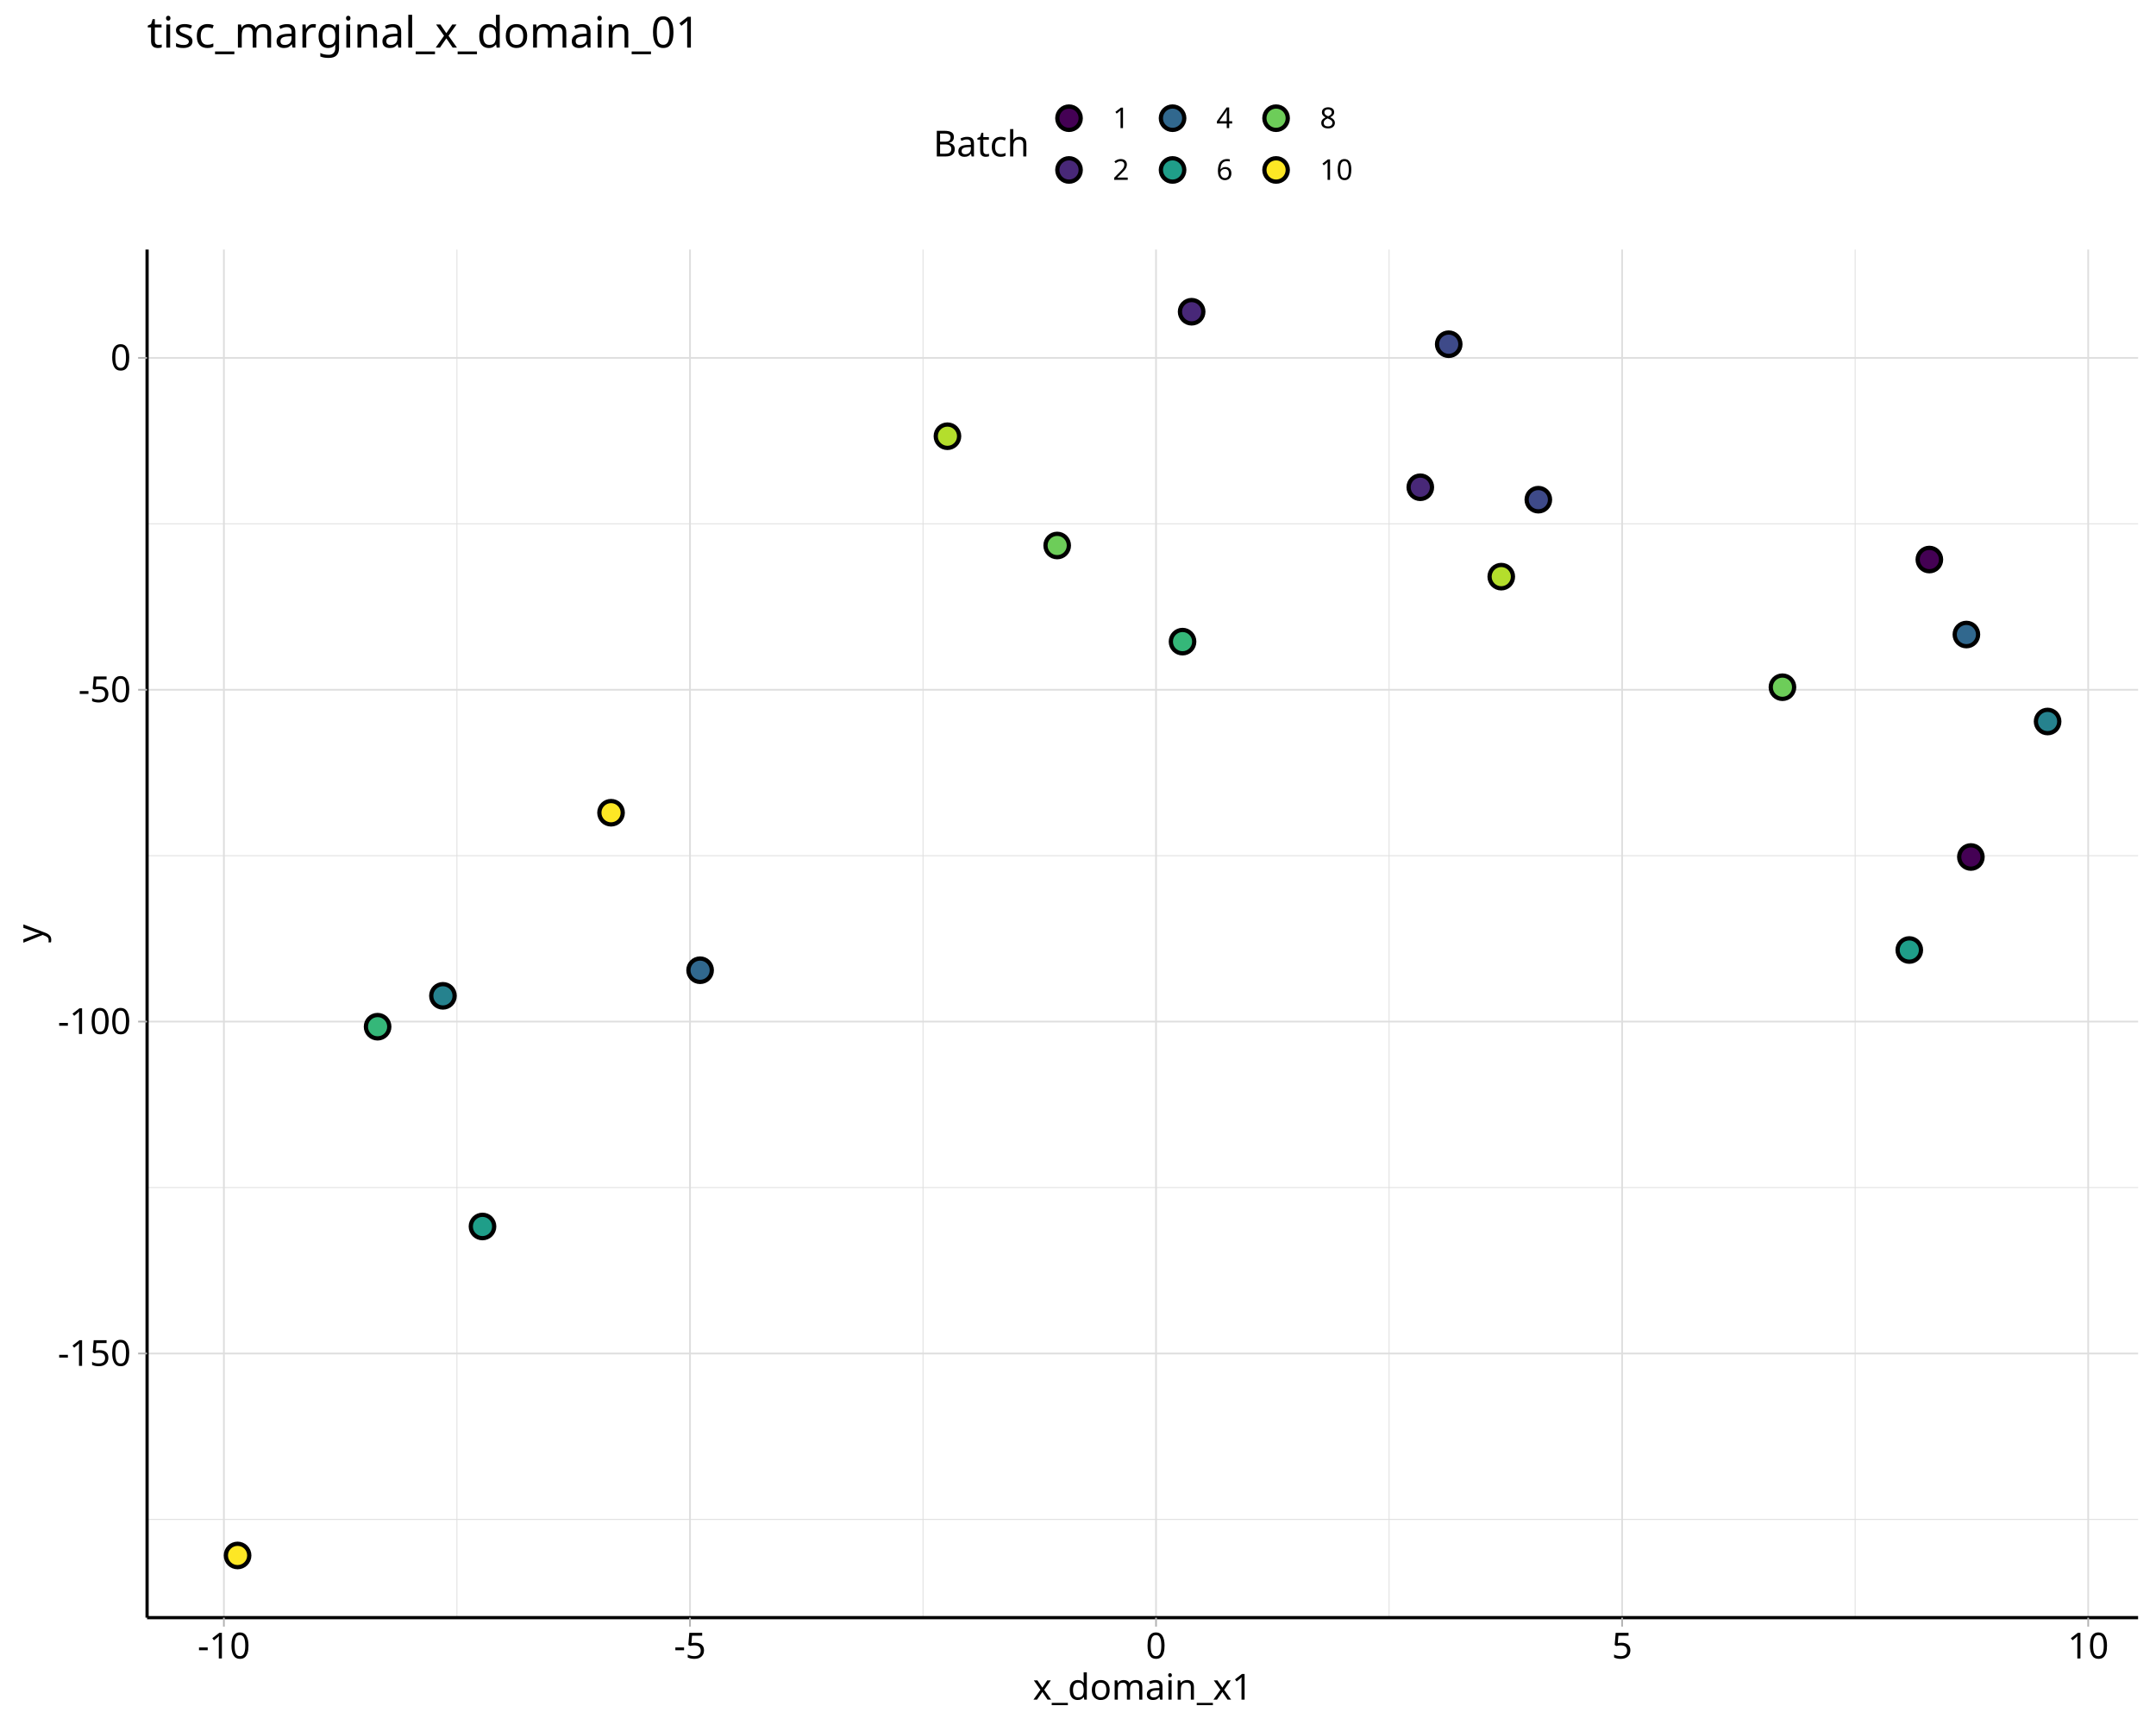
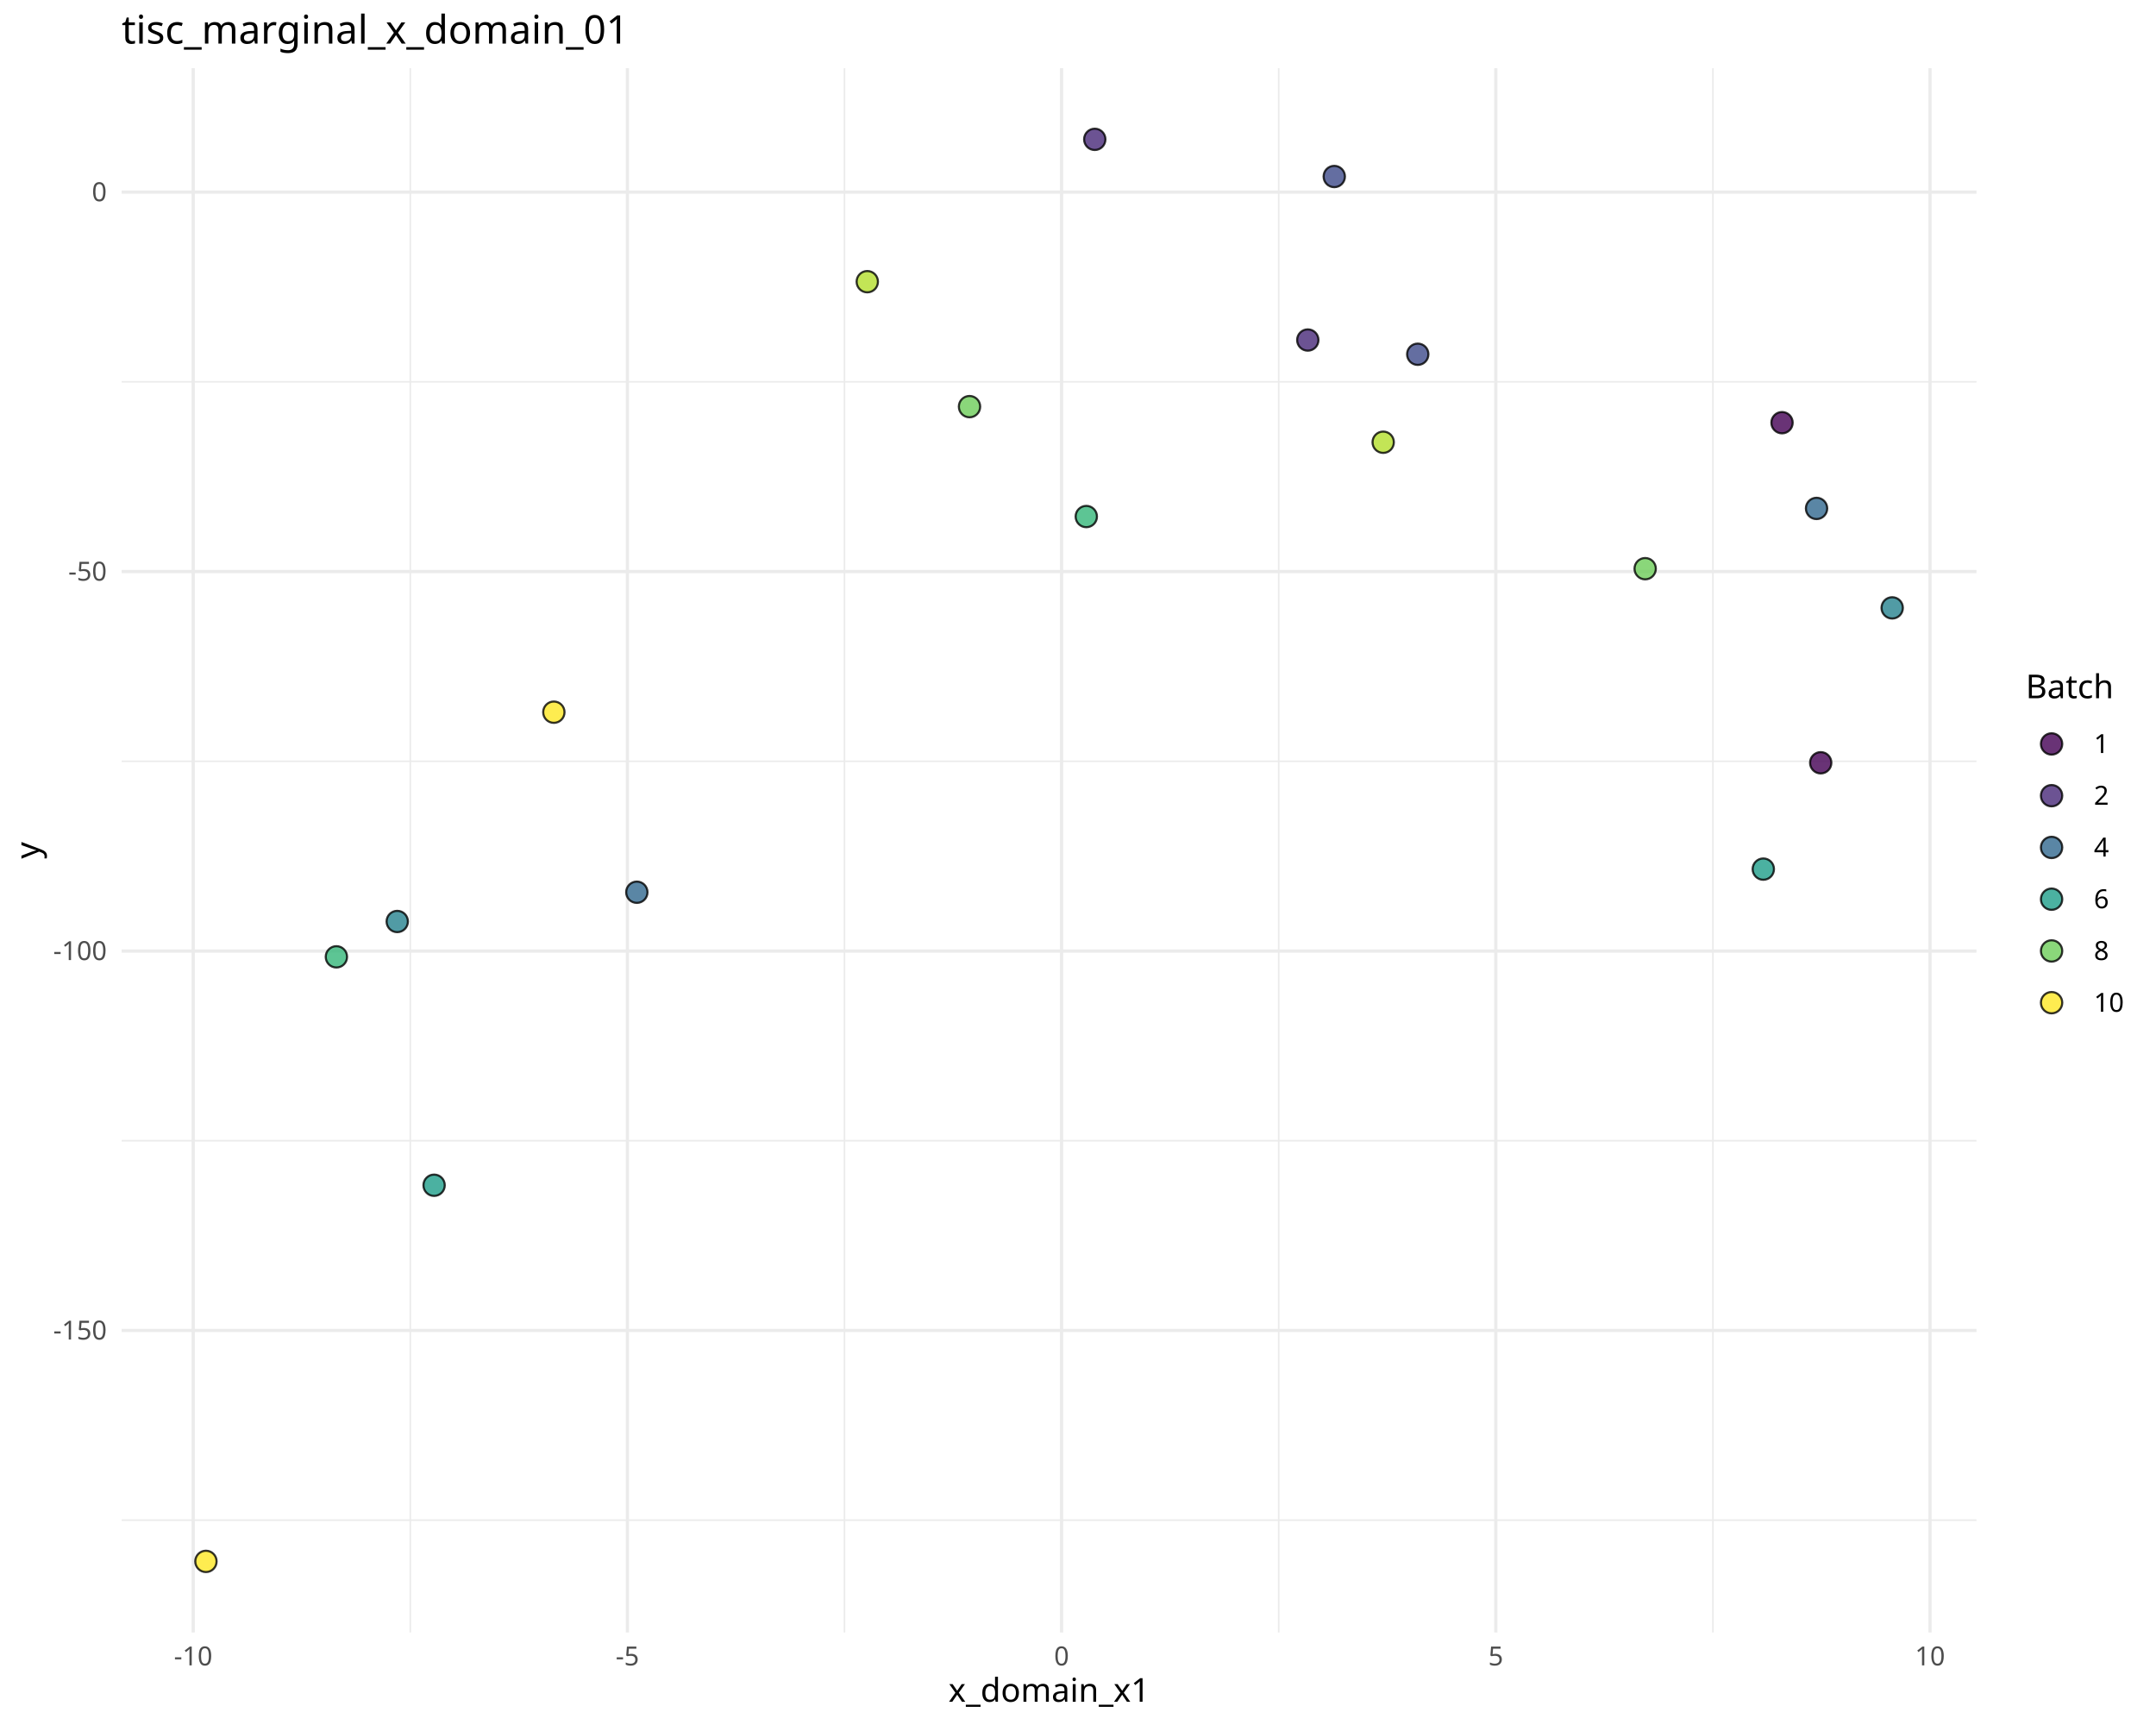
<svg xmlns="http://www.w3.org/2000/svg" class="svglite" data-engine-version="2.0" width="720.00pt" height="576.00pt" viewBox="0 0 720.00 576.00">
  <defs>
    <style type="text/css">
    .svglite line, .svglite polyline, .svglite polygon, .svglite path, .svglite rect, .svglite circle {
      fill: none;
      stroke: #000000;
      stroke-linecap: round;
      stroke-linejoin: round;
      stroke-miterlimit: 10.00;
    }
  </style>
  </defs>
  <rect width="100%" height="100%" style="stroke: none; fill: #FFFFFF;" />
  <defs>
    <clipPath id="cpMC4wMHw3MjAuMDB8MC4wMHw1NzYuMDA=">
      <rect x="0.00" y="0.00" width="720.00" height="576.00" />
    </clipPath>
  </defs>
  <g clip-path="url(#cpMC4wMHw3MjAuMDB8MC4wMHw1NzYuMDA=)">
-     <rect x="0.00" y="0.00" width="720.00" height="576.00" style="stroke-width: 1.16; stroke: #FFFFFF; fill: #FFFFFF;" />
-   </g>
+ </g>
  <defs>
-     <clipPath id="cpNDkuMTJ8NzE0LjAyfDgzLjMzfDU0MC4xNQ==">
-       <rect x="49.12" y="83.33" width="664.91" height="456.83" />
+     <clipPath id="cpNDAuNjJ8NjYwLjA1fDIyLjc4fDU0NS4xMQ==">
+       <rect x="40.62" y="22.78" width="619.44" height="522.33" />
    </clipPath>
  </defs>
-   <g clip-path="url(#cpNDkuMTJ8NzE0LjAyfDgzLjMzfDU0MC4xNQ==)">
-     <rect x="49.12" y="83.33" width="664.91" height="456.83" style="stroke-width: 1.16; stroke: none; fill: #FFFFFF;" />
-     <polyline points="49.12,507.36 714.02,507.36 " style="stroke-width: 0.29; stroke: #DEDEDE; stroke-linecap: butt;" />
-     <polyline points="49.12,396.54 714.02,396.54 " style="stroke-width: 0.29; stroke: #DEDEDE; stroke-linecap: butt;" />
-     <polyline points="49.12,285.73 714.02,285.73 " style="stroke-width: 0.29; stroke: #DEDEDE; stroke-linecap: butt;" />
-     <polyline points="49.12,174.91 714.02,174.91 " style="stroke-width: 0.29; stroke: #DEDEDE; stroke-linecap: butt;" />
-     <polyline points="152.59,540.15 152.59,83.33 " style="stroke-width: 0.29; stroke: #DEDEDE; stroke-linecap: butt;" />
-     <polyline points="308.24,540.15 308.24,83.33 " style="stroke-width: 0.29; stroke: #DEDEDE; stroke-linecap: butt;" />
-     <polyline points="463.89,540.15 463.89,83.33 " style="stroke-width: 0.29; stroke: #DEDEDE; stroke-linecap: butt;" />
-     <polyline points="619.53,540.15 619.53,83.33 " style="stroke-width: 0.29; stroke: #DEDEDE; stroke-linecap: butt;" />
-     <polyline points="49.12,451.95 714.02,451.95 " style="stroke-width: 0.58; stroke: #DEDEDE; stroke-linecap: butt;" />
-     <polyline points="49.12,341.13 714.02,341.13 " style="stroke-width: 0.58; stroke: #DEDEDE; stroke-linecap: butt;" />
-     <polyline points="49.12,230.32 714.02,230.32 " style="stroke-width: 0.58; stroke: #DEDEDE; stroke-linecap: butt;" />
-     <polyline points="49.12,119.50 714.02,119.50 " style="stroke-width: 0.58; stroke: #DEDEDE; stroke-linecap: butt;" />
-     <polyline points="74.77,540.15 74.77,83.33 " style="stroke-width: 0.58; stroke: #DEDEDE; stroke-linecap: butt;" />
-     <polyline points="230.42,540.15 230.42,83.33 " style="stroke-width: 0.58; stroke: #DEDEDE; stroke-linecap: butt;" />
-     <polyline points="386.06,540.15 386.06,83.33 " style="stroke-width: 0.58; stroke: #DEDEDE; stroke-linecap: butt;" />
-     <polyline points="541.71,540.15 541.71,83.33 " style="stroke-width: 0.58; stroke: #DEDEDE; stroke-linecap: butt;" />
-     <polyline points="697.36,540.15 697.36,83.33 " style="stroke-width: 0.58; stroke: #DEDEDE; stroke-linecap: butt;" />
-     <circle cx="644.31" cy="186.84" r="3.91" style="stroke-width: 1.42; fill: #440154;" />
-     <circle cx="658.18" cy="286.16" r="3.91" style="stroke-width: 1.42; fill: #440154;" />
-     <circle cx="474.31" cy="162.70" r="3.91" style="stroke-width: 1.42; fill: #482878;" />
-     <circle cx="397.95" cy="104.09" r="3.91" style="stroke-width: 1.42; fill: #482878;" />
-     <circle cx="483.80" cy="114.94" r="3.91" style="stroke-width: 1.42; fill: #3E4A89;" />
-     <circle cx="513.73" cy="166.85" r="3.91" style="stroke-width: 1.42; fill: #3E4A89;" />
-     <circle cx="656.68" cy="211.88" r="3.91" style="stroke-width: 1.42; fill: #31688E;" />
-     <circle cx="233.80" cy="323.97" r="3.91" style="stroke-width: 1.42; fill: #31688E;" />
-     <circle cx="683.80" cy="240.92" r="3.91" style="stroke-width: 1.42; fill: #26828E;" />
-     <circle cx="147.92" cy="332.52" r="3.91" style="stroke-width: 1.42; fill: #26828E;" />
-     <circle cx="637.61" cy="317.22" r="3.91" style="stroke-width: 1.42; fill: #1F9E89;" />
-     <circle cx="161.13" cy="409.54" r="3.91" style="stroke-width: 1.42; fill: #1F9E89;" />
-     <circle cx="126.10" cy="342.83" r="3.91" style="stroke-width: 1.42; fill: #35B779;" />
-     <circle cx="394.91" cy="214.25" r="3.91" style="stroke-width: 1.42; fill: #35B779;" />
-     <circle cx="353.05" cy="182.15" r="3.91" style="stroke-width: 1.42; fill: #6DCD59;" />
-     <circle cx="595.25" cy="229.47" r="3.91" style="stroke-width: 1.42; fill: #6DCD59;" />
-     <circle cx="316.40" cy="145.66" r="3.91" style="stroke-width: 1.42; fill: #B4DE2C;" />
-     <circle cx="501.35" cy="192.55" r="3.91" style="stroke-width: 1.42; fill: #B4DE2C;" />
-     <circle cx="79.34" cy="519.39" r="3.91" style="stroke-width: 1.42; fill: #FDE725;" />
-     <circle cx="204.06" cy="271.38" r="3.91" style="stroke-width: 1.42; fill: #FDE725;" />
+   <g clip-path="url(#cpNDAuNjJ8NjYwLjA1fDIyLjc4fDU0NS4xMQ==)">
+     <polyline points="40.62,507.61 660.05,507.61 " style="stroke-width: 0.53; stroke: #EBEBEB; stroke-linecap: butt;" />
+     <polyline points="40.62,380.91 660.05,380.91 " style="stroke-width: 0.53; stroke: #EBEBEB; stroke-linecap: butt;" />
+     <polyline points="40.62,254.20 660.05,254.20 " style="stroke-width: 0.53; stroke: #EBEBEB; stroke-linecap: butt;" />
+     <polyline points="40.62,127.50 660.05,127.50 " style="stroke-width: 0.53; stroke: #EBEBEB; stroke-linecap: butt;" />
+     <polyline points="137.02,545.11 137.02,22.78 " style="stroke-width: 0.53; stroke: #EBEBEB; stroke-linecap: butt;" />
+     <polyline points="282.02,545.11 282.02,22.78 " style="stroke-width: 0.53; stroke: #EBEBEB; stroke-linecap: butt;" />
+     <polyline points="427.02,545.11 427.02,22.78 " style="stroke-width: 0.53; stroke: #EBEBEB; stroke-linecap: butt;" />
+     <polyline points="572.03,545.11 572.03,22.78 " style="stroke-width: 0.53; stroke: #EBEBEB; stroke-linecap: butt;" />
+     <polyline points="40.62,444.26 660.05,444.26 " style="stroke-width: 1.07; stroke: #EBEBEB; stroke-linecap: butt;" />
+     <polyline points="40.62,317.56 660.05,317.56 " style="stroke-width: 1.07; stroke: #EBEBEB; stroke-linecap: butt;" />
+     <polyline points="40.62,190.85 660.05,190.85 " style="stroke-width: 1.07; stroke: #EBEBEB; stroke-linecap: butt;" />
+     <polyline points="40.62,64.15 660.05,64.15 " style="stroke-width: 1.07; stroke: #EBEBEB; stroke-linecap: butt;" />
+     <polyline points="64.52,545.11 64.52,22.78 " style="stroke-width: 1.07; stroke: #EBEBEB; stroke-linecap: butt;" />
+     <polyline points="209.52,545.11 209.52,22.78 " style="stroke-width: 1.07; stroke: #EBEBEB; stroke-linecap: butt;" />
+     <polyline points="354.52,545.11 354.52,22.78 " style="stroke-width: 1.07; stroke: #EBEBEB; stroke-linecap: butt;" />
+     <polyline points="499.53,545.11 499.53,22.78 " style="stroke-width: 1.07; stroke: #EBEBEB; stroke-linecap: butt;" />
+     <polyline points="644.53,545.11 644.53,22.78 " style="stroke-width: 1.07; stroke: #EBEBEB; stroke-linecap: butt;" />
+     <circle cx="595.11" cy="141.14" r="3.56" style="stroke-width: 0.71; stroke: #000000; stroke-opacity: 0.80; fill: #440154; fill-opacity: 0.80;" />
+     <circle cx="608.03" cy="254.70" r="3.56" style="stroke-width: 0.71; stroke: #000000; stroke-opacity: 0.80; fill: #440154; fill-opacity: 0.80;" />
+     <circle cx="436.74" cy="113.54" r="3.56" style="stroke-width: 0.71; stroke: #000000; stroke-opacity: 0.80; fill: #482878; fill-opacity: 0.80;" />
+     <circle cx="365.60" cy="46.53" r="3.56" style="stroke-width: 0.71; stroke: #000000; stroke-opacity: 0.80; fill: #482878; fill-opacity: 0.80;" />
+     <circle cx="445.58" cy="58.94" r="3.56" style="stroke-width: 0.71; stroke: #000000; stroke-opacity: 0.80; fill: #3E4A89; fill-opacity: 0.80;" />
+     <circle cx="473.46" cy="118.29" r="3.56" style="stroke-width: 0.71; stroke: #000000; stroke-opacity: 0.80; fill: #3E4A89; fill-opacity: 0.80;" />
+     <circle cx="606.64" cy="169.77" r="3.56" style="stroke-width: 0.71; stroke: #000000; stroke-opacity: 0.80; fill: #31688E; fill-opacity: 0.80;" />
+     <circle cx="212.67" cy="297.93" r="3.56" style="stroke-width: 0.71; stroke: #000000; stroke-opacity: 0.80; fill: #31688E; fill-opacity: 0.80;" />
+     <circle cx="631.90" cy="202.98" r="3.56" style="stroke-width: 0.71; stroke: #000000; stroke-opacity: 0.80; fill: #26828E; fill-opacity: 0.80;" />
+     <circle cx="132.66" cy="307.70" r="3.56" style="stroke-width: 0.71; stroke: #000000; stroke-opacity: 0.80; fill: #26828E; fill-opacity: 0.80;" />
+     <circle cx="588.86" cy="290.21" r="3.56" style="stroke-width: 0.71; stroke: #000000; stroke-opacity: 0.80; fill: #1F9E89; fill-opacity: 0.80;" />
+     <circle cx="144.97" cy="395.77" r="3.56" style="stroke-width: 0.71; stroke: #000000; stroke-opacity: 0.80; fill: #1F9E89; fill-opacity: 0.80;" />
+     <circle cx="112.34" cy="319.50" r="3.56" style="stroke-width: 0.71; stroke: #000000; stroke-opacity: 0.80; fill: #35B779; fill-opacity: 0.80;" />
+     <circle cx="362.77" cy="172.48" r="3.56" style="stroke-width: 0.71; stroke: #000000; stroke-opacity: 0.80; fill: #35B779; fill-opacity: 0.80;" />
+     <circle cx="323.77" cy="135.78" r="3.56" style="stroke-width: 0.71; stroke: #000000; stroke-opacity: 0.80; fill: #6DCD59; fill-opacity: 0.80;" />
+     <circle cx="549.41" cy="189.89" r="3.56" style="stroke-width: 0.71; stroke: #000000; stroke-opacity: 0.80; fill: #6DCD59; fill-opacity: 0.80;" />
+     <circle cx="289.63" cy="94.06" r="3.56" style="stroke-width: 0.71; stroke: #000000; stroke-opacity: 0.80; fill: #B4DE2C; fill-opacity: 0.80;" />
+     <circle cx="461.92" cy="147.67" r="3.56" style="stroke-width: 0.71; stroke: #000000; stroke-opacity: 0.80; fill: #B4DE2C; fill-opacity: 0.80;" />
+     <circle cx="68.77" cy="521.37" r="3.56" style="stroke-width: 0.71; stroke: #000000; stroke-opacity: 0.80; fill: #FDE725; fill-opacity: 0.80;" />
+     <circle cx="184.96" cy="237.81" r="3.56" style="stroke-width: 0.71; stroke: #000000; stroke-opacity: 0.80; fill: #FDE725; fill-opacity: 0.80;" />
  </g>
  <g clip-path="url(#cpMC4wMHw3MjAuMDB8MC4wMHw1NzYuMDA=)">
-     <polyline points="49.12,540.15 49.12,83.33 " style="stroke-width: 1.07; stroke-linecap: butt;" />
-     <text x="43.74" y="456.08" text-anchor="end" style="font-size: 12.00px; font-family: sans;" textLength="24.02px" lengthAdjust="spacingAndGlyphs">-150</text>
-     <text x="43.74" y="345.26" text-anchor="end" style="font-size: 12.00px; font-family: sans;" textLength="24.02px" lengthAdjust="spacingAndGlyphs">-100</text>
-     <text x="43.74" y="234.45" text-anchor="end" style="font-size: 12.00px; font-family: sans;" textLength="17.34px" lengthAdjust="spacingAndGlyphs">-50</text>
-     <text x="43.74" y="123.63" text-anchor="end" style="font-size: 12.00px; font-family: sans;" textLength="6.67px" lengthAdjust="spacingAndGlyphs">0</text>
-     <polyline points="46.13,451.95 49.12,451.95 " style="stroke-width: 0.58; stroke: #B3B3B3; stroke-linecap: butt;" />
-     <polyline points="46.13,341.13 49.12,341.13 " style="stroke-width: 0.58; stroke: #B3B3B3; stroke-linecap: butt;" />
-     <polyline points="46.13,230.32 49.12,230.32 " style="stroke-width: 0.58; stroke: #B3B3B3; stroke-linecap: butt;" />
-     <polyline points="46.13,119.50 49.12,119.50 " style="stroke-width: 0.58; stroke: #B3B3B3; stroke-linecap: butt;" />
-     <polyline points="49.12,540.15 714.02,540.15 " style="stroke-width: 1.07; stroke-linecap: butt;" />
-     <polyline points="74.77,543.14 74.77,540.15 " style="stroke-width: 0.58; stroke: #B3B3B3; stroke-linecap: butt;" />
-     <polyline points="230.42,543.14 230.42,540.15 " style="stroke-width: 0.58; stroke: #B3B3B3; stroke-linecap: butt;" />
-     <polyline points="386.06,543.14 386.06,540.15 " style="stroke-width: 0.58; stroke: #B3B3B3; stroke-linecap: butt;" />
-     <polyline points="541.71,543.14 541.71,540.15 " style="stroke-width: 0.58; stroke: #B3B3B3; stroke-linecap: butt;" />
-     <polyline points="697.36,543.14 697.36,540.15 " style="stroke-width: 0.58; stroke: #B3B3B3; stroke-linecap: butt;" />
-     <text x="74.77" y="553.79" text-anchor="middle" style="font-size: 12.00px; font-family: sans;" textLength="17.34px" lengthAdjust="spacingAndGlyphs">-10</text>
-     <text x="230.42" y="553.79" text-anchor="middle" style="font-size: 12.00px; font-family: sans;" textLength="10.67px" lengthAdjust="spacingAndGlyphs">-5</text>
-     <text x="386.06" y="553.79" text-anchor="middle" style="font-size: 12.00px; font-family: sans;" textLength="6.67px" lengthAdjust="spacingAndGlyphs">0</text>
-     <text x="541.71" y="553.79" text-anchor="middle" style="font-size: 12.00px; font-family: sans;" textLength="6.67px" lengthAdjust="spacingAndGlyphs">5</text>
-     <text x="697.36" y="553.79" text-anchor="middle" style="font-size: 12.00px; font-family: sans;" textLength="13.35px" lengthAdjust="spacingAndGlyphs">10</text>
-     <text x="381.57" y="567.53" text-anchor="middle" style="font-size: 12.00px; font-family: sans;" textLength="71.40px" lengthAdjust="spacingAndGlyphs">x_domain_x1</text>
-     <text transform="translate(14.24,311.74) rotate(-90)" text-anchor="middle" style="font-size: 12.00px; font-family: sans;" textLength="6.00px" lengthAdjust="spacingAndGlyphs">y</text>
-     <rect x="305.71" y="24.85" width="151.71" height="46.52" style="stroke-width: 1.16; stroke: none; fill: #FFFFFF;" />
-     <text x="311.69" y="52.24" style="font-size: 12.00px; font-family: sans;" textLength="30.69px" lengthAdjust="spacingAndGlyphs">Batch</text>
-     <circle cx="357.00" cy="39.47" r="3.91" style="stroke-width: 1.42; fill: #440154;" />
-     <circle cx="357.00" cy="56.75" r="3.91" style="stroke-width: 1.42; fill: #482878;" />
-     <circle cx="391.58" cy="39.47" r="3.91" style="stroke-width: 1.42; fill: #31688E;" />
-     <circle cx="391.58" cy="56.75" r="3.91" style="stroke-width: 1.42; fill: #1F9E89;" />
-     <circle cx="426.15" cy="39.47" r="3.91" style="stroke-width: 1.42; fill: #6DCD59;" />
-     <circle cx="426.15" cy="56.75" r="3.91" style="stroke-width: 1.42; fill: #FDE725;" />
-     <text x="371.62" y="42.78" style="font-size: 9.60px; font-family: sans;" textLength="5.34px" lengthAdjust="spacingAndGlyphs">1</text>
-     <text x="371.62" y="60.06" style="font-size: 9.60px; font-family: sans;" textLength="5.34px" lengthAdjust="spacingAndGlyphs">2</text>
-     <text x="406.19" y="42.78" style="font-size: 9.60px; font-family: sans;" textLength="5.34px" lengthAdjust="spacingAndGlyphs">4</text>
-     <text x="406.19" y="60.06" style="font-size: 9.60px; font-family: sans;" textLength="5.34px" lengthAdjust="spacingAndGlyphs">6</text>
-     <text x="440.77" y="42.78" style="font-size: 9.60px; font-family: sans;" textLength="5.34px" lengthAdjust="spacingAndGlyphs">8</text>
-     <text x="440.77" y="60.06" style="font-size: 9.60px; font-family: sans;" textLength="10.68px" lengthAdjust="spacingAndGlyphs">10</text>
-     <text x="49.12" y="15.89" style="font-size: 14.40px; font-family: sans;" textLength="179.33px" lengthAdjust="spacingAndGlyphs">tisc_marginal_x_domain_01</text>
+     <text x="35.69" y="447.29" text-anchor="end" style="font-size: 8.80px; fill: #4D4D4D; font-family: sans;" textLength="17.61px" lengthAdjust="spacingAndGlyphs">-150</text>
+     <text x="35.69" y="320.58" text-anchor="end" style="font-size: 8.80px; fill: #4D4D4D; font-family: sans;" textLength="17.61px" lengthAdjust="spacingAndGlyphs">-100</text>
+     <text x="35.69" y="193.88" text-anchor="end" style="font-size: 8.80px; fill: #4D4D4D; font-family: sans;" textLength="12.72px" lengthAdjust="spacingAndGlyphs">-50</text>
+     <text x="35.69" y="67.18" text-anchor="end" style="font-size: 8.80px; fill: #4D4D4D; font-family: sans;" textLength="4.89px" lengthAdjust="spacingAndGlyphs">0</text>
+     <text x="64.52" y="556.10" text-anchor="middle" style="font-size: 8.80px; fill: #4D4D4D; font-family: sans;" textLength="12.72px" lengthAdjust="spacingAndGlyphs">-10</text>
+     <text x="209.52" y="556.10" text-anchor="middle" style="font-size: 8.80px; fill: #4D4D4D; font-family: sans;" textLength="7.82px" lengthAdjust="spacingAndGlyphs">-5</text>
+     <text x="354.52" y="556.10" text-anchor="middle" style="font-size: 8.80px; fill: #4D4D4D; font-family: sans;" textLength="4.89px" lengthAdjust="spacingAndGlyphs">0</text>
+     <text x="499.53" y="556.10" text-anchor="middle" style="font-size: 8.80px; fill: #4D4D4D; font-family: sans;" textLength="4.89px" lengthAdjust="spacingAndGlyphs">5</text>
+     <text x="644.53" y="556.10" text-anchor="middle" style="font-size: 8.80px; fill: #4D4D4D; font-family: sans;" textLength="9.79px" lengthAdjust="spacingAndGlyphs">10</text>
+     <text x="350.34" y="568.24" text-anchor="middle" style="font-size: 11.00px; font-family: sans;" textLength="65.45px" lengthAdjust="spacingAndGlyphs">x_domain_x1</text>
+     <text transform="translate(13.05,283.95) rotate(-90)" text-anchor="middle" style="font-size: 11.00px; font-family: sans;" textLength="5.50px" lengthAdjust="spacingAndGlyphs">y</text>
+     <text x="676.49" y="233.15" style="font-size: 11.00px; font-family: sans;" textLength="28.14px" lengthAdjust="spacingAndGlyphs">Batch</text>
+     <circle cx="685.13" cy="248.41" r="3.56" style="stroke-width: 0.71; stroke: #000000; stroke-opacity: 0.80; fill: #440154; fill-opacity: 0.80;" />
+     <circle cx="685.13" cy="265.69" r="3.56" style="stroke-width: 0.71; stroke: #000000; stroke-opacity: 0.80; fill: #482878; fill-opacity: 0.80;" />
+     <circle cx="685.13" cy="282.97" r="3.56" style="stroke-width: 0.71; stroke: #000000; stroke-opacity: 0.80; fill: #31688E; fill-opacity: 0.80;" />
+     <circle cx="685.13" cy="300.25" r="3.56" style="stroke-width: 0.71; stroke: #000000; stroke-opacity: 0.80; fill: #1F9E89; fill-opacity: 0.80;" />
+     <circle cx="685.13" cy="317.53" r="3.56" style="stroke-width: 0.71; stroke: #000000; stroke-opacity: 0.80; fill: #6DCD59; fill-opacity: 0.80;" />
+     <circle cx="685.13" cy="334.81" r="3.56" style="stroke-width: 0.71; stroke: #000000; stroke-opacity: 0.80; fill: #FDE725; fill-opacity: 0.80;" />
+     <text x="699.25" y="251.44" style="font-size: 8.80px; font-family: sans;" textLength="4.89px" lengthAdjust="spacingAndGlyphs">1</text>
+     <text x="699.25" y="268.72" style="font-size: 8.80px; font-family: sans;" textLength="4.89px" lengthAdjust="spacingAndGlyphs">2</text>
+     <text x="699.25" y="286.00" style="font-size: 8.80px; font-family: sans;" textLength="4.89px" lengthAdjust="spacingAndGlyphs">4</text>
+     <text x="699.25" y="303.28" style="font-size: 8.80px; font-family: sans;" textLength="4.89px" lengthAdjust="spacingAndGlyphs">6</text>
+     <text x="699.25" y="320.56" style="font-size: 8.80px; font-family: sans;" textLength="4.89px" lengthAdjust="spacingAndGlyphs">8</text>
+     <text x="699.25" y="337.84" style="font-size: 8.80px; font-family: sans;" textLength="9.79px" lengthAdjust="spacingAndGlyphs">10</text>
+     <text x="40.62" y="14.56" style="font-size: 13.20px; font-family: sans;" textLength="164.39px" lengthAdjust="spacingAndGlyphs">tisc_marginal_x_domain_01</text>
  </g>
</svg>
